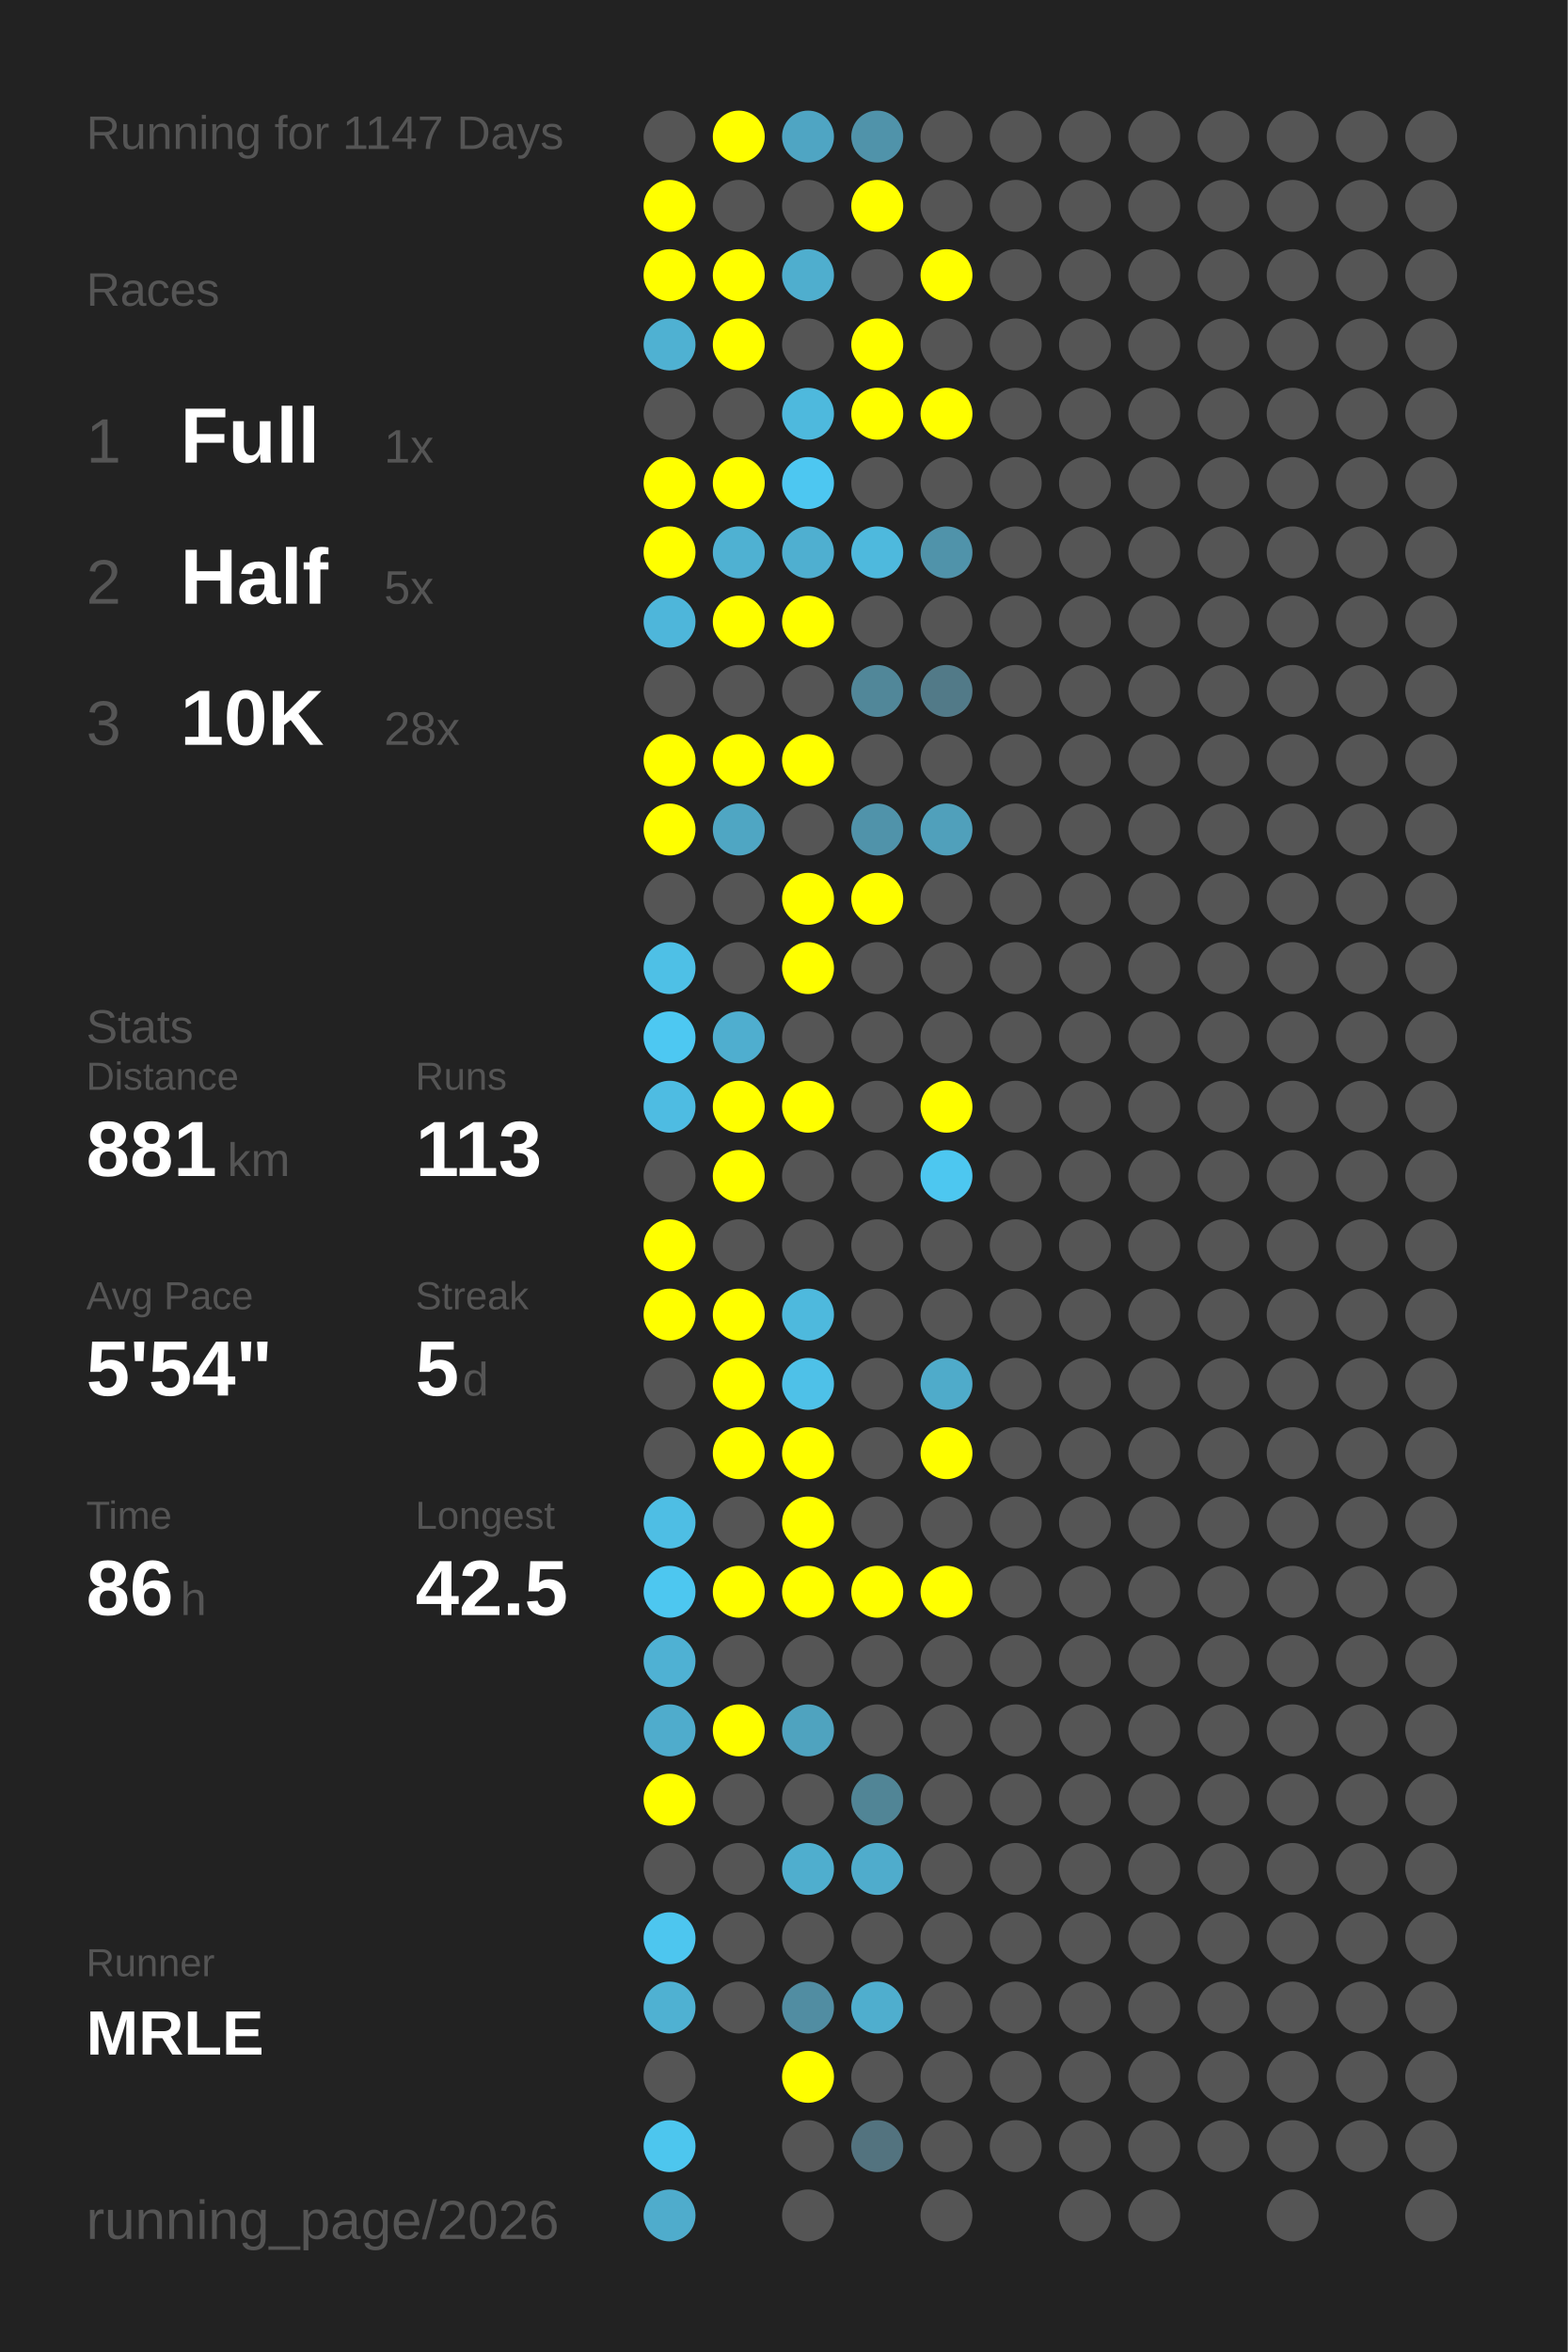
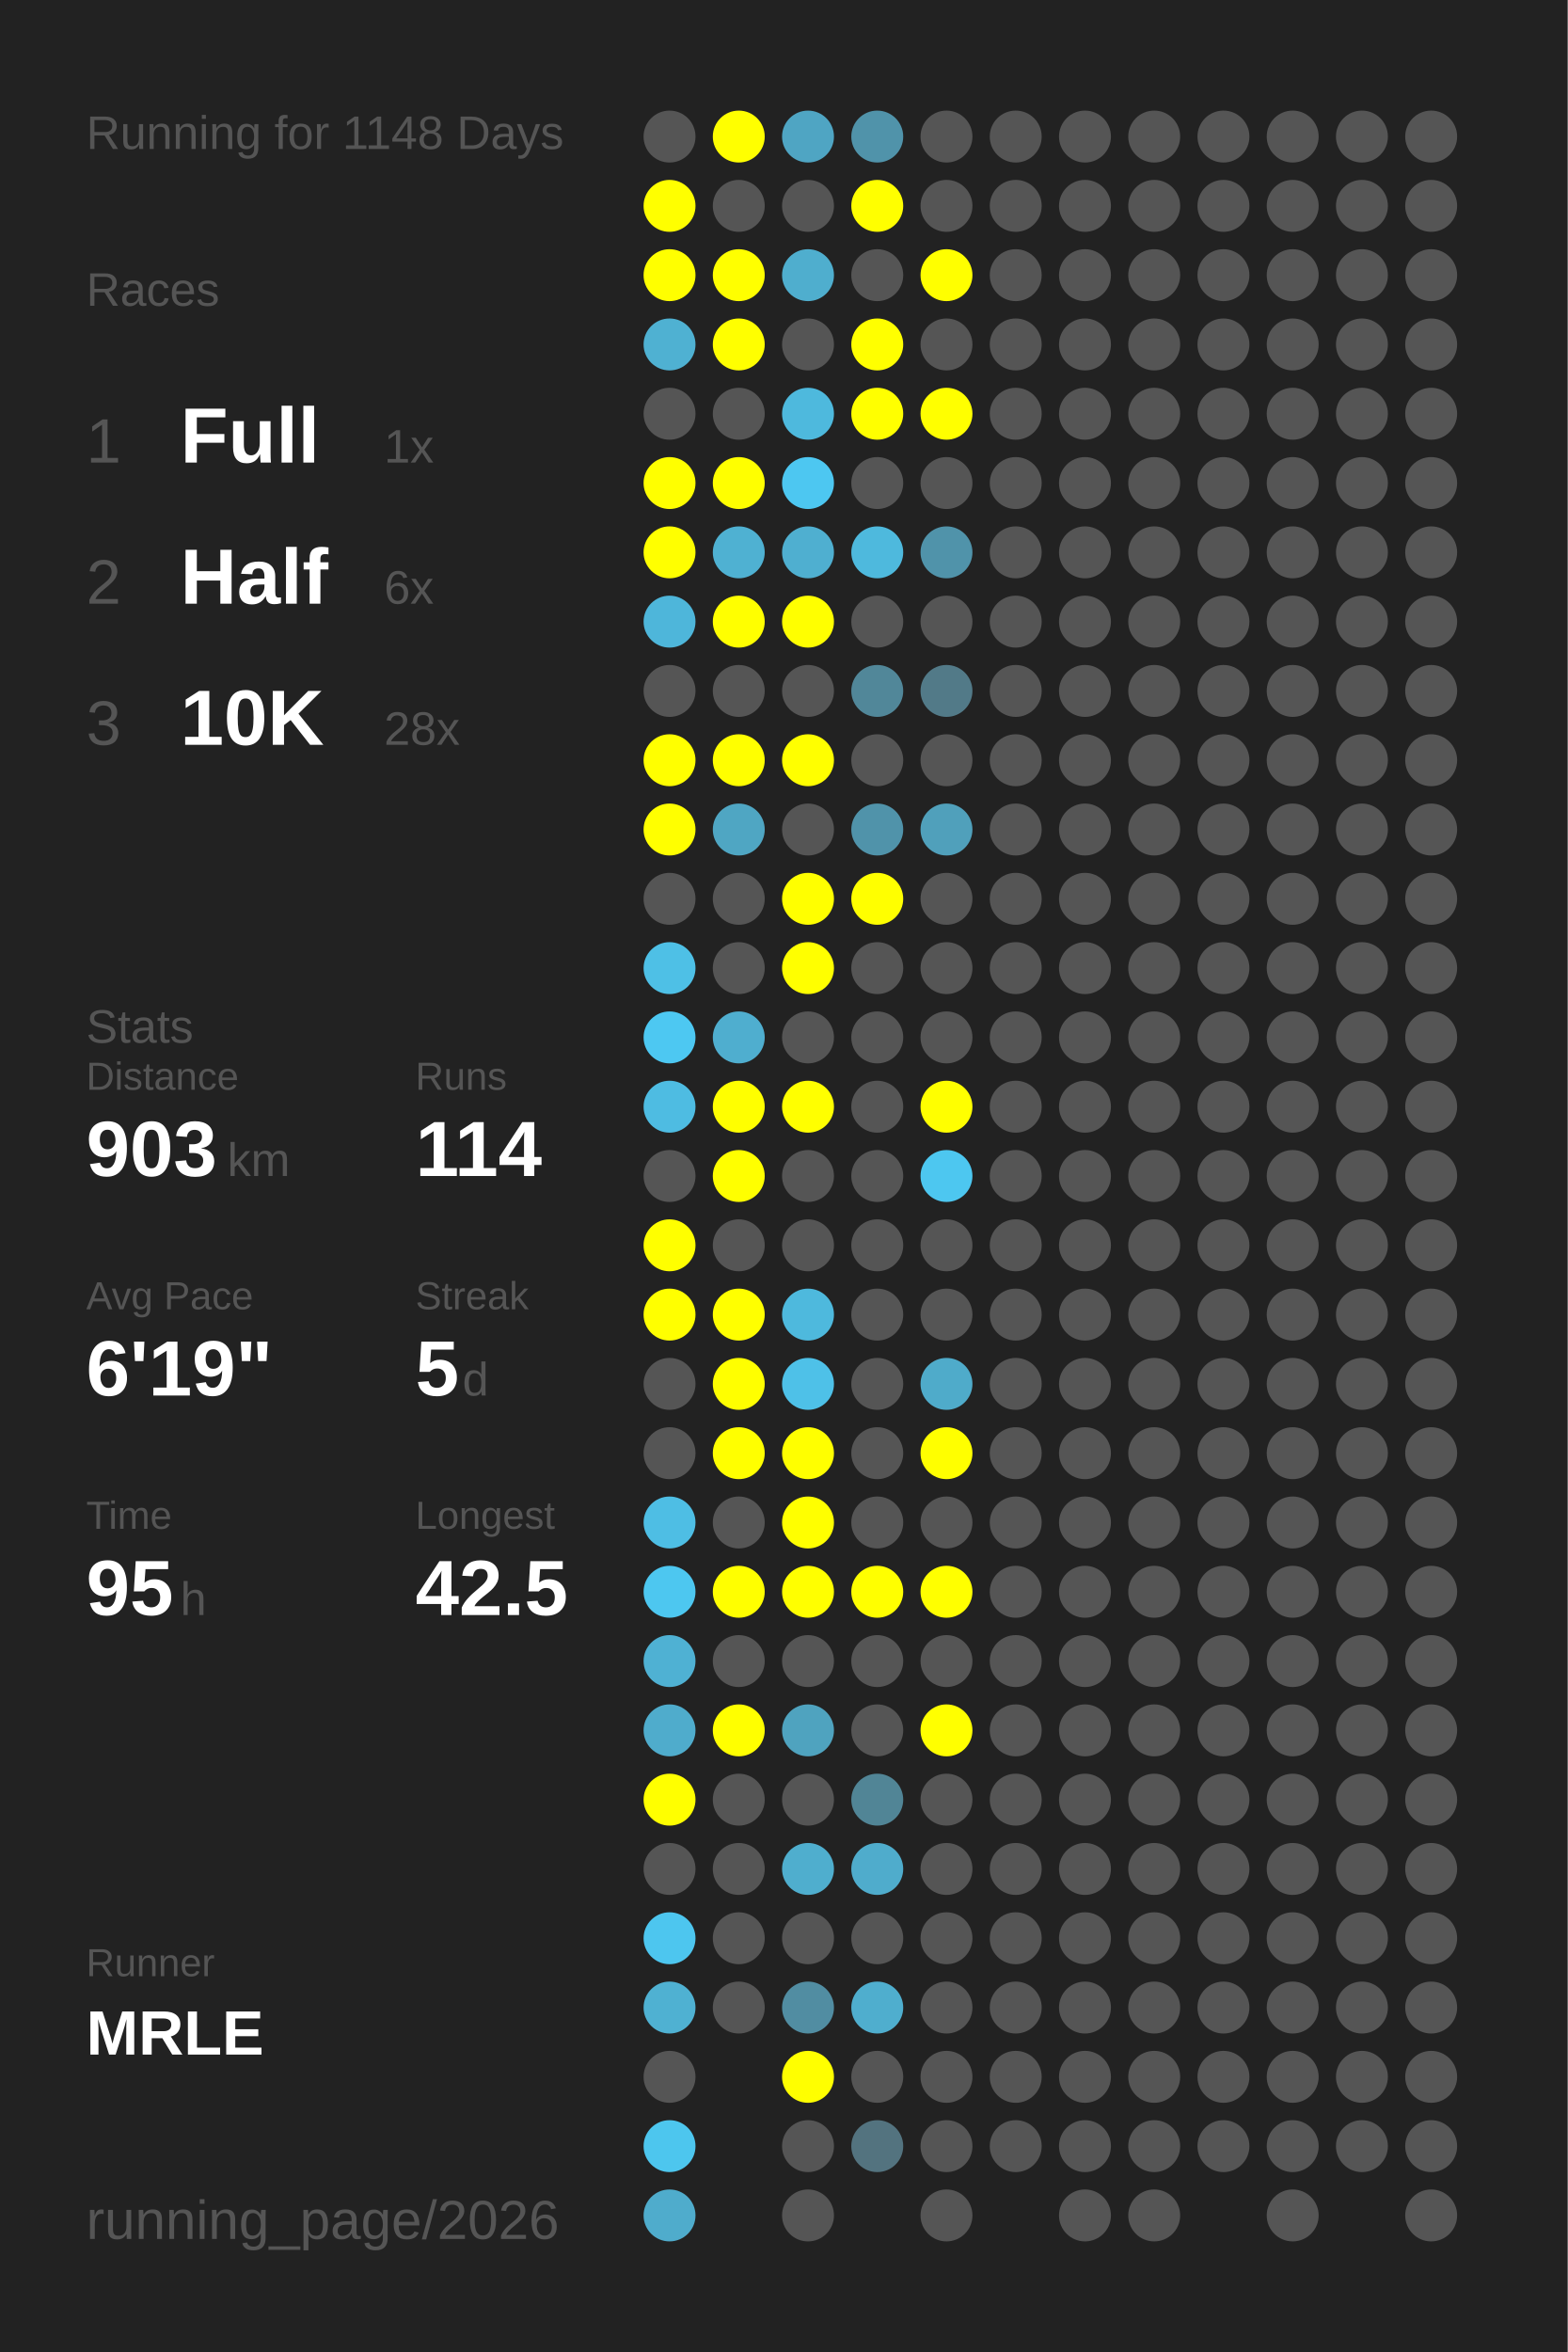
<svg xmlns="http://www.w3.org/2000/svg" baseProfile="full" height="300mm" version="1.1" viewBox="0,0,200,300" width="200mm">
  <defs />
  <rect fill="#222222" height="300" width="200" x="0" y="0" />
-   <text fill="#555555" style="font-size:6px; font-family:Arial;" x="11" y="19">Running for 1147 Days</text>
+   <text fill="#555555" style="font-size:6px; font-family:Arial;" x="11" y="19">Running for 1148 Days</text>
  <text fill="#555555" style="font-size:6px; font-family:Arial;" x="11" y="39">Races</text>
  <text fill="#555555" style="font-size:8px; font-family:Arial;" x="11" y="59">1</text>
  <text fill="#FFFFFF" style="font-size:10px; font-family:Arial; font-weight:bold;" x="23" y="59">Full</text>
  <text fill="#555555" style="font-size:6px; font-family:Arial;" x="49" y="59">1x</text>
  <text fill="#555555" style="font-size:8px; font-family:Arial;" x="11" y="77">2</text>
  <text fill="#FFFFFF" style="font-size:10px; font-family:Arial; font-weight:bold;" x="23" y="77">Half</text>
-   <text fill="#555555" style="font-size:6px; font-family:Arial;" x="49" y="77">5x</text>
+   <text fill="#555555" style="font-size:6px; font-family:Arial;" x="49" y="77">6x</text>
  <text fill="#555555" style="font-size:8px; font-family:Arial;" x="11" y="95">3</text>
  <text fill="#FFFFFF" style="font-size:10px; font-family:Arial; font-weight:bold;" x="23" y="95">10K</text>
  <text fill="#555555" style="font-size:6px; font-family:Arial;" x="49" y="95">28x</text>
  <text fill="#555555" style="font-size:6px; font-family:Arial;" x="11" y="133">Stats</text>
  <text fill="#555555" style="font-size:5px; font-family:Arial;" x="11" y="139">Distance</text>
-   <text fill="#FFFFFF" style="font-size:10px; font-family:Arial; font-weight:bold;" x="11" y="150">881</text>
+   <text fill="#FFFFFF" style="font-size:10px; font-family:Arial; font-weight:bold;" x="11" y="150">903</text>
  <text fill="#555555" style="font-size:6px; font-family:Arial;" x="29" y="150">km</text>
  <text fill="#555555" style="font-size:5px; font-family:Arial;" x="53" y="139">Runs</text>
-   <text fill="#FFFFFF" style="font-size:10px; font-family:Arial; font-weight:bold;" x="53" y="150">113</text>
+   <text fill="#FFFFFF" style="font-size:10px; font-family:Arial; font-weight:bold;" x="53" y="150">114</text>
  <text fill="#555555" style="font-size:5px; font-family:Arial;" x="11" y="167">Avg Pace</text>
-   <text fill="#FFFFFF" style="font-size:10px; font-family:Arial; font-weight:bold;" x="11" y="178">5'54"</text>
+   <text fill="#FFFFFF" style="font-size:10px; font-family:Arial; font-weight:bold;" x="11" y="178">6'19"</text>
  <text fill="#555555" style="font-size:5px; font-family:Arial;" x="53" y="167">Streak</text>
  <text fill="#FFFFFF" style="font-size:10px; font-family:Arial; font-weight:bold;" x="53" y="178">5</text>
  <text fill="#555555" style="font-size:6px; font-family:Arial;" x="59" y="178">d</text>
  <text fill="#555555" style="font-size:5px; font-family:Arial;" x="11" y="195">Time</text>
-   <text fill="#FFFFFF" style="font-size:10px; font-family:Arial; font-weight:bold;" x="11" y="206">86</text>
+   <text fill="#FFFFFF" style="font-size:10px; font-family:Arial; font-weight:bold;" x="11" y="206">95</text>
  <text fill="#555555" style="font-size:6px; font-family:Arial;" x="23" y="206">h</text>
  <text fill="#555555" style="font-size:5px; font-family:Arial;" x="53" y="195">Longest</text>
  <text fill="#FFFFFF" style="font-size:10px; font-family:Arial; font-weight:bold;" x="53" y="206">42.5</text>
  <text fill="#555555" style="font-size:5px; font-family:Arial;" x="11" y="252.065">Runner</text>
  <text fill="#FFFFFF" style="font-size:8px; font-family:Arial; font-weight:bold;" x="11" y="262.065">MRLE</text>
  <text fill="#555555" style="font-size:7px; font-family:Arial;" x="11" y="285.581">running_page/2026</text>
  <circle cx="85.417" cy="17.419" fill="#555555" r="3.312" />
  <circle cx="85.417" cy="26.258" fill="#FFFF00" r="3.312" />
  <circle cx="85.417" cy="35.097" fill="#FFFF00" r="3.312" />
  <circle cx="85.417" cy="43.935" fill="#4fb1d2" r="3.312" />
  <circle cx="85.417" cy="52.774" fill="#555555" r="3.312" />
  <circle cx="85.417" cy="61.613" fill="#FFFF00" r="3.312" />
  <circle cx="85.417" cy="70.452" fill="#FFFF00" r="3.312" />
  <circle cx="85.417" cy="79.29" fill="#4eb6da" r="3.312" />
  <circle cx="85.417" cy="88.129" fill="#555555" r="3.312" />
  <circle cx="85.417" cy="96.968" fill="#FFFF00" r="3.312" />
  <circle cx="85.417" cy="105.806" fill="#FFFF00" r="3.312" />
  <circle cx="85.417" cy="114.645" fill="#555555" r="3.312" />
  <circle cx="85.417" cy="123.484" fill="#4ec0e6" r="3.312" />
  <circle cx="85.417" cy="132.323" fill="#4dc8f2" r="3.312" />
  <circle cx="85.417" cy="141.161" fill="#4ebce2" r="3.312" />
  <circle cx="85.417" cy="150" fill="#555555" r="3.312" />
  <circle cx="85.417" cy="158.839" fill="#FFFF00" r="3.312" />
  <circle cx="85.417" cy="167.677" fill="#FFFF00" r="3.312" />
  <circle cx="85.417" cy="176.516" fill="#555555" r="3.312" />
  <circle cx="85.417" cy="185.355" fill="#555555" r="3.312" />
  <circle cx="85.417" cy="194.194" fill="#4ebee4" r="3.312" />
  <circle cx="85.417" cy="203.032" fill="#4dc7f0" r="3.312" />
  <circle cx="85.417" cy="211.871" fill="#4fb1d3" r="3.312" />
  <circle cx="85.417" cy="220.71" fill="#4faccc" r="3.312" />
  <circle cx="85.417" cy="229.548" fill="#FFFF00" r="3.312" />
  <circle cx="85.417" cy="238.387" fill="#555555" r="3.312" />
  <circle cx="85.417" cy="247.226" fill="#4dc6ef" r="3.312" />
  <circle cx="85.417" cy="256.065" fill="#4fb1d2" r="3.312" />
  <circle cx="85.417" cy="264.903" fill="#555555" r="3.312" />
  <circle cx="85.417" cy="273.742" fill="#4dc6ee" r="3.312" />
  <circle cx="85.417" cy="282.581" fill="#4faccc" r="3.312" />
  <circle cx="94.25" cy="17.419" fill="#FFFF00" r="3.312" />
  <circle cx="94.25" cy="26.258" fill="#555555" r="3.312" />
  <circle cx="94.25" cy="35.097" fill="#FFFF00" r="3.312" />
  <circle cx="94.25" cy="43.935" fill="#FFFF00" r="3.312" />
  <circle cx="94.25" cy="52.774" fill="#555555" r="3.312" />
  <circle cx="94.25" cy="61.613" fill="#FFFF00" r="3.312" />
  <circle cx="94.25" cy="70.452" fill="#4fb1d2" r="3.312" />
  <circle cx="94.25" cy="79.29" fill="#FFFF00" r="3.312" />
  <circle cx="94.25" cy="88.129" fill="#555555" r="3.312" />
  <circle cx="94.25" cy="96.968" fill="#FFFF00" r="3.312" />
  <circle cx="94.25" cy="105.806" fill="#4fa6c3" r="3.312" />
  <circle cx="94.25" cy="114.645" fill="#555555" r="3.312" />
  <circle cx="94.25" cy="123.484" fill="#555555" r="3.312" />
  <circle cx="94.25" cy="132.323" fill="#4faecf" r="3.312" />
  <circle cx="94.25" cy="141.161" fill="#FFFF00" r="3.312" />
  <circle cx="94.25" cy="150" fill="#FFFF00" r="3.312" />
  <circle cx="94.25" cy="158.839" fill="#555555" r="3.312" />
  <circle cx="94.25" cy="167.677" fill="#FFFF00" r="3.312" />
  <circle cx="94.25" cy="176.516" fill="#FFFF00" r="3.312" />
  <circle cx="94.25" cy="185.355" fill="#FFFF00" r="3.312" />
  <circle cx="94.25" cy="194.194" fill="#555555" r="3.312" />
  <circle cx="94.25" cy="203.032" fill="#FFFF00" r="3.312" />
  <circle cx="94.25" cy="211.871" fill="#555555" r="3.312" />
  <circle cx="94.25" cy="220.71" fill="#FFFF00" r="3.312" />
  <circle cx="94.25" cy="229.548" fill="#555555" r="3.312" />
  <circle cx="94.25" cy="238.387" fill="#555555" r="3.312" />
  <circle cx="94.25" cy="247.226" fill="#555555" r="3.312" />
  <circle cx="94.25" cy="256.065" fill="#555555" r="3.312" />
  <circle cx="103.083" cy="17.419" fill="#4fa5c3" r="3.312" />
  <circle cx="103.083" cy="26.258" fill="#555555" r="3.312" />
  <circle cx="103.083" cy="35.097" fill="#4faece" r="3.312" />
  <circle cx="103.083" cy="43.935" fill="#555555" r="3.312" />
  <circle cx="103.083" cy="52.774" fill="#4eb9dd" r="3.312" />
  <circle cx="103.083" cy="61.613" fill="#4dc7f1" r="3.312" />
  <circle cx="103.083" cy="70.452" fill="#4fafd0" r="3.312" />
  <circle cx="103.083" cy="79.29" fill="#FFFF00" r="3.312" />
  <circle cx="103.083" cy="88.129" fill="#555555" r="3.312" />
  <circle cx="103.083" cy="96.968" fill="#FFFF00" r="3.312" />
  <circle cx="103.083" cy="105.806" fill="#555555" r="3.312" />
  <circle cx="103.083" cy="114.645" fill="#FFFF00" r="3.312" />
  <circle cx="103.083" cy="123.484" fill="#FFFF00" r="3.312" />
  <circle cx="103.083" cy="132.323" fill="#555555" r="3.312" />
  <circle cx="103.083" cy="141.161" fill="#FFFF00" r="3.312" />
  <circle cx="103.083" cy="150" fill="#555555" r="3.312" />
  <circle cx="103.083" cy="158.839" fill="#555555" r="3.312" />
  <circle cx="103.083" cy="167.677" fill="#4eb9dd" r="3.312" />
  <circle cx="103.083" cy="176.516" fill="#4ec1e8" r="3.312" />
  <circle cx="103.083" cy="185.355" fill="#FFFF00" r="3.312" />
  <circle cx="103.083" cy="194.194" fill="#FFFF00" r="3.312" />
  <circle cx="103.083" cy="203.032" fill="#FFFF00" r="3.312" />
  <circle cx="103.083" cy="211.871" fill="#555555" r="3.312" />
  <circle cx="103.083" cy="220.71" fill="#4fa3bf" r="3.312" />
  <circle cx="103.083" cy="229.548" fill="#555555" r="3.312" />
  <circle cx="103.083" cy="238.387" fill="#4faece" r="3.312" />
  <circle cx="103.083" cy="247.226" fill="#555555" r="3.312" />
  <circle cx="103.083" cy="256.065" fill="#518da2" r="3.312" />
  <circle cx="103.083" cy="264.903" fill="#FFFF00" r="3.312" />
  <circle cx="103.083" cy="273.742" fill="#555555" r="3.312" />
  <circle cx="103.083" cy="282.581" fill="#555555" r="3.312" />
  <circle cx="111.917" cy="17.419" fill="#5093aa" r="3.312" />
  <circle cx="111.917" cy="26.258" fill="#FFFF00" r="3.312" />
  <circle cx="111.917" cy="35.097" fill="#555555" r="3.312" />
  <circle cx="111.917" cy="43.935" fill="#FFFF00" r="3.312" />
  <circle cx="111.917" cy="52.774" fill="#FFFF00" r="3.312" />
  <circle cx="111.917" cy="61.613" fill="#555555" r="3.312" />
  <circle cx="111.917" cy="70.452" fill="#4eb9dd" r="3.312" />
  <circle cx="111.917" cy="79.29" fill="#555555" r="3.312" />
  <circle cx="111.917" cy="88.129" fill="#518799" r="3.312" />
  <circle cx="111.917" cy="96.968" fill="#555555" r="3.312" />
  <circle cx="111.917" cy="105.806" fill="#5093aa" r="3.312" />
  <circle cx="111.917" cy="114.645" fill="#FFFF00" r="3.312" />
  <circle cx="111.917" cy="123.484" fill="#555555" r="3.312" />
  <circle cx="111.917" cy="132.323" fill="#555555" r="3.312" />
  <circle cx="111.917" cy="141.161" fill="#555555" r="3.312" />
  <circle cx="111.917" cy="150" fill="#555555" r="3.312" />
  <circle cx="111.917" cy="158.839" fill="#555555" r="3.312" />
  <circle cx="111.917" cy="167.677" fill="#555555" r="3.312" />
  <circle cx="111.917" cy="176.516" fill="#555555" r="3.312" />
  <circle cx="111.917" cy="185.355" fill="#555555" r="3.312" />
  <circle cx="111.917" cy="194.194" fill="#555555" r="3.312" />
  <circle cx="111.917" cy="203.032" fill="#FFFF00" r="3.312" />
  <circle cx="111.917" cy="211.871" fill="#555555" r="3.312" />
  <circle cx="111.917" cy="220.71" fill="#555555" r="3.312" />
  <circle cx="111.917" cy="229.548" fill="#518596" r="3.312" />
  <circle cx="111.917" cy="238.387" fill="#4faccc" r="3.312" />
  <circle cx="111.917" cy="247.226" fill="#555555" r="3.312" />
  <circle cx="111.917" cy="256.065" fill="#4faece" r="3.312" />
  <circle cx="111.917" cy="264.903" fill="#555555" r="3.312" />
  <circle cx="111.917" cy="273.742" fill="#53737f" r="3.312" />
  <circle cx="120.75" cy="17.419" fill="#555555" r="3.312" />
  <circle cx="120.75" cy="26.258" fill="#555555" r="3.312" />
  <circle cx="120.75" cy="35.097" fill="#FFFF00" r="3.312" />
  <circle cx="120.75" cy="43.935" fill="#555555" r="3.312" />
  <circle cx="120.75" cy="52.774" fill="#FFFF00" r="3.312" />
  <circle cx="120.75" cy="61.613" fill="#555555" r="3.312" />
  <circle cx="120.75" cy="70.452" fill="#5093aa" r="3.312" />
  <circle cx="120.75" cy="79.29" fill="#555555" r="3.312" />
  <circle cx="120.75" cy="88.129" fill="#527a88" r="3.312" />
  <circle cx="120.75" cy="96.968" fill="#555555" r="3.312" />
  <circle cx="120.75" cy="105.806" fill="#50a0bb" r="3.312" />
  <circle cx="120.75" cy="114.645" fill="#555555" r="3.312" />
  <circle cx="120.75" cy="123.484" fill="#555555" r="3.312" />
  <circle cx="120.75" cy="132.323" fill="#555555" r="3.312" />
  <circle cx="120.75" cy="141.161" fill="#FFFF00" r="3.312" />
  <circle cx="120.75" cy="150" fill="#4dc7f0" r="3.312" />
  <circle cx="120.75" cy="158.839" fill="#555555" r="3.312" />
  <circle cx="120.75" cy="167.677" fill="#555555" r="3.312" />
  <circle cx="120.75" cy="176.516" fill="#4fabca" r="3.312" />
  <circle cx="120.75" cy="185.355" fill="#FFFF00" r="3.312" />
  <circle cx="120.75" cy="194.194" fill="#555555" r="3.312" />
  <circle cx="120.75" cy="203.032" fill="#FFFF00" r="3.312" />
  <circle cx="120.75" cy="211.871" fill="#555555" r="3.312" />
-   <circle cx="120.75" cy="220.71" fill="#555555" r="3.312" />
+   <circle cx="120.75" cy="220.71" fill="#FFFF00" r="3.312" />
  <circle cx="120.75" cy="229.548" fill="#555555" r="3.312" />
  <circle cx="120.75" cy="238.387" fill="#555555" r="3.312" />
  <circle cx="120.75" cy="247.226" fill="#555555" r="3.312" />
  <circle cx="120.75" cy="256.065" fill="#555555" r="3.312" />
  <circle cx="120.75" cy="264.903" fill="#555555" r="3.312" />
  <circle cx="120.75" cy="273.742" fill="#555555" r="3.312" />
  <circle cx="120.75" cy="282.581" fill="#555555" r="3.312" />
  <circle cx="129.583" cy="17.419" fill="#555555" r="3.312" />
  <circle cx="129.583" cy="26.258" fill="#555555" r="3.312" />
  <circle cx="129.583" cy="35.097" fill="#555555" r="3.312" />
  <circle cx="129.583" cy="43.935" fill="#555555" r="3.312" />
  <circle cx="129.583" cy="52.774" fill="#555555" r="3.312" />
  <circle cx="129.583" cy="61.613" fill="#555555" r="3.312" />
  <circle cx="129.583" cy="70.452" fill="#555555" r="3.312" />
  <circle cx="129.583" cy="79.29" fill="#555555" r="3.312" />
  <circle cx="129.583" cy="88.129" fill="#555555" r="3.312" />
  <circle cx="129.583" cy="96.968" fill="#555555" r="3.312" />
  <circle cx="129.583" cy="105.806" fill="#555555" r="3.312" />
  <circle cx="129.583" cy="114.645" fill="#555555" r="3.312" />
  <circle cx="129.583" cy="123.484" fill="#555555" r="3.312" />
  <circle cx="129.583" cy="132.323" fill="#555555" r="3.312" />
  <circle cx="129.583" cy="141.161" fill="#555555" r="3.312" />
  <circle cx="129.583" cy="150" fill="#555555" r="3.312" />
  <circle cx="129.583" cy="158.839" fill="#555555" r="3.312" />
  <circle cx="129.583" cy="167.677" fill="#555555" r="3.312" />
  <circle cx="129.583" cy="176.516" fill="#555555" r="3.312" />
  <circle cx="129.583" cy="185.355" fill="#555555" r="3.312" />
  <circle cx="129.583" cy="194.194" fill="#555555" r="3.312" />
  <circle cx="129.583" cy="203.032" fill="#555555" r="3.312" />
  <circle cx="129.583" cy="211.871" fill="#555555" r="3.312" />
  <circle cx="129.583" cy="220.71" fill="#555555" r="3.312" />
  <circle cx="129.583" cy="229.548" fill="#555555" r="3.312" />
  <circle cx="129.583" cy="238.387" fill="#555555" r="3.312" />
  <circle cx="129.583" cy="247.226" fill="#555555" r="3.312" />
  <circle cx="129.583" cy="256.065" fill="#555555" r="3.312" />
  <circle cx="129.583" cy="264.903" fill="#555555" r="3.312" />
  <circle cx="129.583" cy="273.742" fill="#555555" r="3.312" />
  <circle cx="138.417" cy="17.419" fill="#555555" r="3.312" />
  <circle cx="138.417" cy="26.258" fill="#555555" r="3.312" />
  <circle cx="138.417" cy="35.097" fill="#555555" r="3.312" />
  <circle cx="138.417" cy="43.935" fill="#555555" r="3.312" />
  <circle cx="138.417" cy="52.774" fill="#555555" r="3.312" />
  <circle cx="138.417" cy="61.613" fill="#555555" r="3.312" />
  <circle cx="138.417" cy="70.452" fill="#555555" r="3.312" />
  <circle cx="138.417" cy="79.29" fill="#555555" r="3.312" />
  <circle cx="138.417" cy="88.129" fill="#555555" r="3.312" />
  <circle cx="138.417" cy="96.968" fill="#555555" r="3.312" />
  <circle cx="138.417" cy="105.806" fill="#555555" r="3.312" />
  <circle cx="138.417" cy="114.645" fill="#555555" r="3.312" />
  <circle cx="138.417" cy="123.484" fill="#555555" r="3.312" />
  <circle cx="138.417" cy="132.323" fill="#555555" r="3.312" />
  <circle cx="138.417" cy="141.161" fill="#555555" r="3.312" />
  <circle cx="138.417" cy="150" fill="#555555" r="3.312" />
  <circle cx="138.417" cy="158.839" fill="#555555" r="3.312" />
  <circle cx="138.417" cy="167.677" fill="#555555" r="3.312" />
  <circle cx="138.417" cy="176.516" fill="#555555" r="3.312" />
  <circle cx="138.417" cy="185.355" fill="#555555" r="3.312" />
  <circle cx="138.417" cy="194.194" fill="#555555" r="3.312" />
  <circle cx="138.417" cy="203.032" fill="#555555" r="3.312" />
  <circle cx="138.417" cy="211.871" fill="#555555" r="3.312" />
  <circle cx="138.417" cy="220.71" fill="#555555" r="3.312" />
  <circle cx="138.417" cy="229.548" fill="#555555" r="3.312" />
  <circle cx="138.417" cy="238.387" fill="#555555" r="3.312" />
  <circle cx="138.417" cy="247.226" fill="#555555" r="3.312" />
  <circle cx="138.417" cy="256.065" fill="#555555" r="3.312" />
  <circle cx="138.417" cy="264.903" fill="#555555" r="3.312" />
  <circle cx="138.417" cy="273.742" fill="#555555" r="3.312" />
  <circle cx="138.417" cy="282.581" fill="#555555" r="3.312" />
  <circle cx="147.25" cy="17.419" fill="#555555" r="3.312" />
  <circle cx="147.25" cy="26.258" fill="#555555" r="3.312" />
  <circle cx="147.25" cy="35.097" fill="#555555" r="3.312" />
  <circle cx="147.25" cy="43.935" fill="#555555" r="3.312" />
  <circle cx="147.25" cy="52.774" fill="#555555" r="3.312" />
  <circle cx="147.25" cy="61.613" fill="#555555" r="3.312" />
  <circle cx="147.25" cy="70.452" fill="#555555" r="3.312" />
  <circle cx="147.25" cy="79.29" fill="#555555" r="3.312" />
  <circle cx="147.25" cy="88.129" fill="#555555" r="3.312" />
  <circle cx="147.25" cy="96.968" fill="#555555" r="3.312" />
  <circle cx="147.25" cy="105.806" fill="#555555" r="3.312" />
  <circle cx="147.25" cy="114.645" fill="#555555" r="3.312" />
  <circle cx="147.25" cy="123.484" fill="#555555" r="3.312" />
  <circle cx="147.25" cy="132.323" fill="#555555" r="3.312" />
  <circle cx="147.25" cy="141.161" fill="#555555" r="3.312" />
  <circle cx="147.25" cy="150" fill="#555555" r="3.312" />
  <circle cx="147.25" cy="158.839" fill="#555555" r="3.312" />
  <circle cx="147.25" cy="167.677" fill="#555555" r="3.312" />
  <circle cx="147.25" cy="176.516" fill="#555555" r="3.312" />
  <circle cx="147.25" cy="185.355" fill="#555555" r="3.312" />
  <circle cx="147.25" cy="194.194" fill="#555555" r="3.312" />
  <circle cx="147.25" cy="203.032" fill="#555555" r="3.312" />
  <circle cx="147.25" cy="211.871" fill="#555555" r="3.312" />
  <circle cx="147.25" cy="220.71" fill="#555555" r="3.312" />
  <circle cx="147.25" cy="229.548" fill="#555555" r="3.312" />
  <circle cx="147.25" cy="238.387" fill="#555555" r="3.312" />
  <circle cx="147.25" cy="247.226" fill="#555555" r="3.312" />
  <circle cx="147.25" cy="256.065" fill="#555555" r="3.312" />
  <circle cx="147.25" cy="264.903" fill="#555555" r="3.312" />
  <circle cx="147.25" cy="273.742" fill="#555555" r="3.312" />
  <circle cx="147.25" cy="282.581" fill="#555555" r="3.312" />
  <circle cx="156.083" cy="17.419" fill="#555555" r="3.312" />
  <circle cx="156.083" cy="26.258" fill="#555555" r="3.312" />
  <circle cx="156.083" cy="35.097" fill="#555555" r="3.312" />
  <circle cx="156.083" cy="43.935" fill="#555555" r="3.312" />
  <circle cx="156.083" cy="52.774" fill="#555555" r="3.312" />
  <circle cx="156.083" cy="61.613" fill="#555555" r="3.312" />
  <circle cx="156.083" cy="70.452" fill="#555555" r="3.312" />
  <circle cx="156.083" cy="79.29" fill="#555555" r="3.312" />
  <circle cx="156.083" cy="88.129" fill="#555555" r="3.312" />
  <circle cx="156.083" cy="96.968" fill="#555555" r="3.312" />
  <circle cx="156.083" cy="105.806" fill="#555555" r="3.312" />
  <circle cx="156.083" cy="114.645" fill="#555555" r="3.312" />
  <circle cx="156.083" cy="123.484" fill="#555555" r="3.312" />
  <circle cx="156.083" cy="132.323" fill="#555555" r="3.312" />
  <circle cx="156.083" cy="141.161" fill="#555555" r="3.312" />
  <circle cx="156.083" cy="150" fill="#555555" r="3.312" />
  <circle cx="156.083" cy="158.839" fill="#555555" r="3.312" />
  <circle cx="156.083" cy="167.677" fill="#555555" r="3.312" />
  <circle cx="156.083" cy="176.516" fill="#555555" r="3.312" />
  <circle cx="156.083" cy="185.355" fill="#555555" r="3.312" />
  <circle cx="156.083" cy="194.194" fill="#555555" r="3.312" />
  <circle cx="156.083" cy="203.032" fill="#555555" r="3.312" />
  <circle cx="156.083" cy="211.871" fill="#555555" r="3.312" />
  <circle cx="156.083" cy="220.71" fill="#555555" r="3.312" />
  <circle cx="156.083" cy="229.548" fill="#555555" r="3.312" />
  <circle cx="156.083" cy="238.387" fill="#555555" r="3.312" />
  <circle cx="156.083" cy="247.226" fill="#555555" r="3.312" />
  <circle cx="156.083" cy="256.065" fill="#555555" r="3.312" />
  <circle cx="156.083" cy="264.903" fill="#555555" r="3.312" />
  <circle cx="156.083" cy="273.742" fill="#555555" r="3.312" />
  <circle cx="164.917" cy="17.419" fill="#555555" r="3.312" />
  <circle cx="164.917" cy="26.258" fill="#555555" r="3.312" />
  <circle cx="164.917" cy="35.097" fill="#555555" r="3.312" />
  <circle cx="164.917" cy="43.935" fill="#555555" r="3.312" />
  <circle cx="164.917" cy="52.774" fill="#555555" r="3.312" />
  <circle cx="164.917" cy="61.613" fill="#555555" r="3.312" />
  <circle cx="164.917" cy="70.452" fill="#555555" r="3.312" />
  <circle cx="164.917" cy="79.29" fill="#555555" r="3.312" />
  <circle cx="164.917" cy="88.129" fill="#555555" r="3.312" />
  <circle cx="164.917" cy="96.968" fill="#555555" r="3.312" />
  <circle cx="164.917" cy="105.806" fill="#555555" r="3.312" />
  <circle cx="164.917" cy="114.645" fill="#555555" r="3.312" />
  <circle cx="164.917" cy="123.484" fill="#555555" r="3.312" />
  <circle cx="164.917" cy="132.323" fill="#555555" r="3.312" />
  <circle cx="164.917" cy="141.161" fill="#555555" r="3.312" />
  <circle cx="164.917" cy="150" fill="#555555" r="3.312" />
  <circle cx="164.917" cy="158.839" fill="#555555" r="3.312" />
  <circle cx="164.917" cy="167.677" fill="#555555" r="3.312" />
  <circle cx="164.917" cy="176.516" fill="#555555" r="3.312" />
  <circle cx="164.917" cy="185.355" fill="#555555" r="3.312" />
  <circle cx="164.917" cy="194.194" fill="#555555" r="3.312" />
  <circle cx="164.917" cy="203.032" fill="#555555" r="3.312" />
  <circle cx="164.917" cy="211.871" fill="#555555" r="3.312" />
  <circle cx="164.917" cy="220.71" fill="#555555" r="3.312" />
  <circle cx="164.917" cy="229.548" fill="#555555" r="3.312" />
  <circle cx="164.917" cy="238.387" fill="#555555" r="3.312" />
  <circle cx="164.917" cy="247.226" fill="#555555" r="3.312" />
  <circle cx="164.917" cy="256.065" fill="#555555" r="3.312" />
  <circle cx="164.917" cy="264.903" fill="#555555" r="3.312" />
  <circle cx="164.917" cy="273.742" fill="#555555" r="3.312" />
  <circle cx="164.917" cy="282.581" fill="#555555" r="3.312" />
  <circle cx="173.75" cy="17.419" fill="#555555" r="3.312" />
  <circle cx="173.75" cy="26.258" fill="#555555" r="3.312" />
  <circle cx="173.75" cy="35.097" fill="#555555" r="3.312" />
  <circle cx="173.75" cy="43.935" fill="#555555" r="3.312" />
  <circle cx="173.75" cy="52.774" fill="#555555" r="3.312" />
  <circle cx="173.75" cy="61.613" fill="#555555" r="3.312" />
  <circle cx="173.75" cy="70.452" fill="#555555" r="3.312" />
  <circle cx="173.75" cy="79.29" fill="#555555" r="3.312" />
  <circle cx="173.75" cy="88.129" fill="#555555" r="3.312" />
  <circle cx="173.75" cy="96.968" fill="#555555" r="3.312" />
  <circle cx="173.75" cy="105.806" fill="#555555" r="3.312" />
  <circle cx="173.75" cy="114.645" fill="#555555" r="3.312" />
  <circle cx="173.75" cy="123.484" fill="#555555" r="3.312" />
  <circle cx="173.75" cy="132.323" fill="#555555" r="3.312" />
  <circle cx="173.75" cy="141.161" fill="#555555" r="3.312" />
  <circle cx="173.75" cy="150" fill="#555555" r="3.312" />
  <circle cx="173.75" cy="158.839" fill="#555555" r="3.312" />
  <circle cx="173.75" cy="167.677" fill="#555555" r="3.312" />
  <circle cx="173.75" cy="176.516" fill="#555555" r="3.312" />
  <circle cx="173.75" cy="185.355" fill="#555555" r="3.312" />
  <circle cx="173.75" cy="194.194" fill="#555555" r="3.312" />
  <circle cx="173.75" cy="203.032" fill="#555555" r="3.312" />
  <circle cx="173.75" cy="211.871" fill="#555555" r="3.312" />
  <circle cx="173.75" cy="220.71" fill="#555555" r="3.312" />
  <circle cx="173.75" cy="229.548" fill="#555555" r="3.312" />
  <circle cx="173.75" cy="238.387" fill="#555555" r="3.312" />
  <circle cx="173.75" cy="247.226" fill="#555555" r="3.312" />
  <circle cx="173.75" cy="256.065" fill="#555555" r="3.312" />
  <circle cx="173.75" cy="264.903" fill="#555555" r="3.312" />
  <circle cx="173.75" cy="273.742" fill="#555555" r="3.312" />
  <circle cx="182.583" cy="17.419" fill="#555555" r="3.312" />
  <circle cx="182.583" cy="26.258" fill="#555555" r="3.312" />
  <circle cx="182.583" cy="35.097" fill="#555555" r="3.312" />
  <circle cx="182.583" cy="43.935" fill="#555555" r="3.312" />
  <circle cx="182.583" cy="52.774" fill="#555555" r="3.312" />
  <circle cx="182.583" cy="61.613" fill="#555555" r="3.312" />
  <circle cx="182.583" cy="70.452" fill="#555555" r="3.312" />
  <circle cx="182.583" cy="79.29" fill="#555555" r="3.312" />
  <circle cx="182.583" cy="88.129" fill="#555555" r="3.312" />
  <circle cx="182.583" cy="96.968" fill="#555555" r="3.312" />
  <circle cx="182.583" cy="105.806" fill="#555555" r="3.312" />
  <circle cx="182.583" cy="114.645" fill="#555555" r="3.312" />
  <circle cx="182.583" cy="123.484" fill="#555555" r="3.312" />
  <circle cx="182.583" cy="132.323" fill="#555555" r="3.312" />
  <circle cx="182.583" cy="141.161" fill="#555555" r="3.312" />
  <circle cx="182.583" cy="150" fill="#555555" r="3.312" />
  <circle cx="182.583" cy="158.839" fill="#555555" r="3.312" />
  <circle cx="182.583" cy="167.677" fill="#555555" r="3.312" />
  <circle cx="182.583" cy="176.516" fill="#555555" r="3.312" />
  <circle cx="182.583" cy="185.355" fill="#555555" r="3.312" />
  <circle cx="182.583" cy="194.194" fill="#555555" r="3.312" />
  <circle cx="182.583" cy="203.032" fill="#555555" r="3.312" />
  <circle cx="182.583" cy="211.871" fill="#555555" r="3.312" />
  <circle cx="182.583" cy="220.71" fill="#555555" r="3.312" />
  <circle cx="182.583" cy="229.548" fill="#555555" r="3.312" />
  <circle cx="182.583" cy="238.387" fill="#555555" r="3.312" />
  <circle cx="182.583" cy="247.226" fill="#555555" r="3.312" />
  <circle cx="182.583" cy="256.065" fill="#555555" r="3.312" />
  <circle cx="182.583" cy="264.903" fill="#555555" r="3.312" />
  <circle cx="182.583" cy="273.742" fill="#555555" r="3.312" />
  <circle cx="182.583" cy="282.581" fill="#555555" r="3.312" />
</svg>
